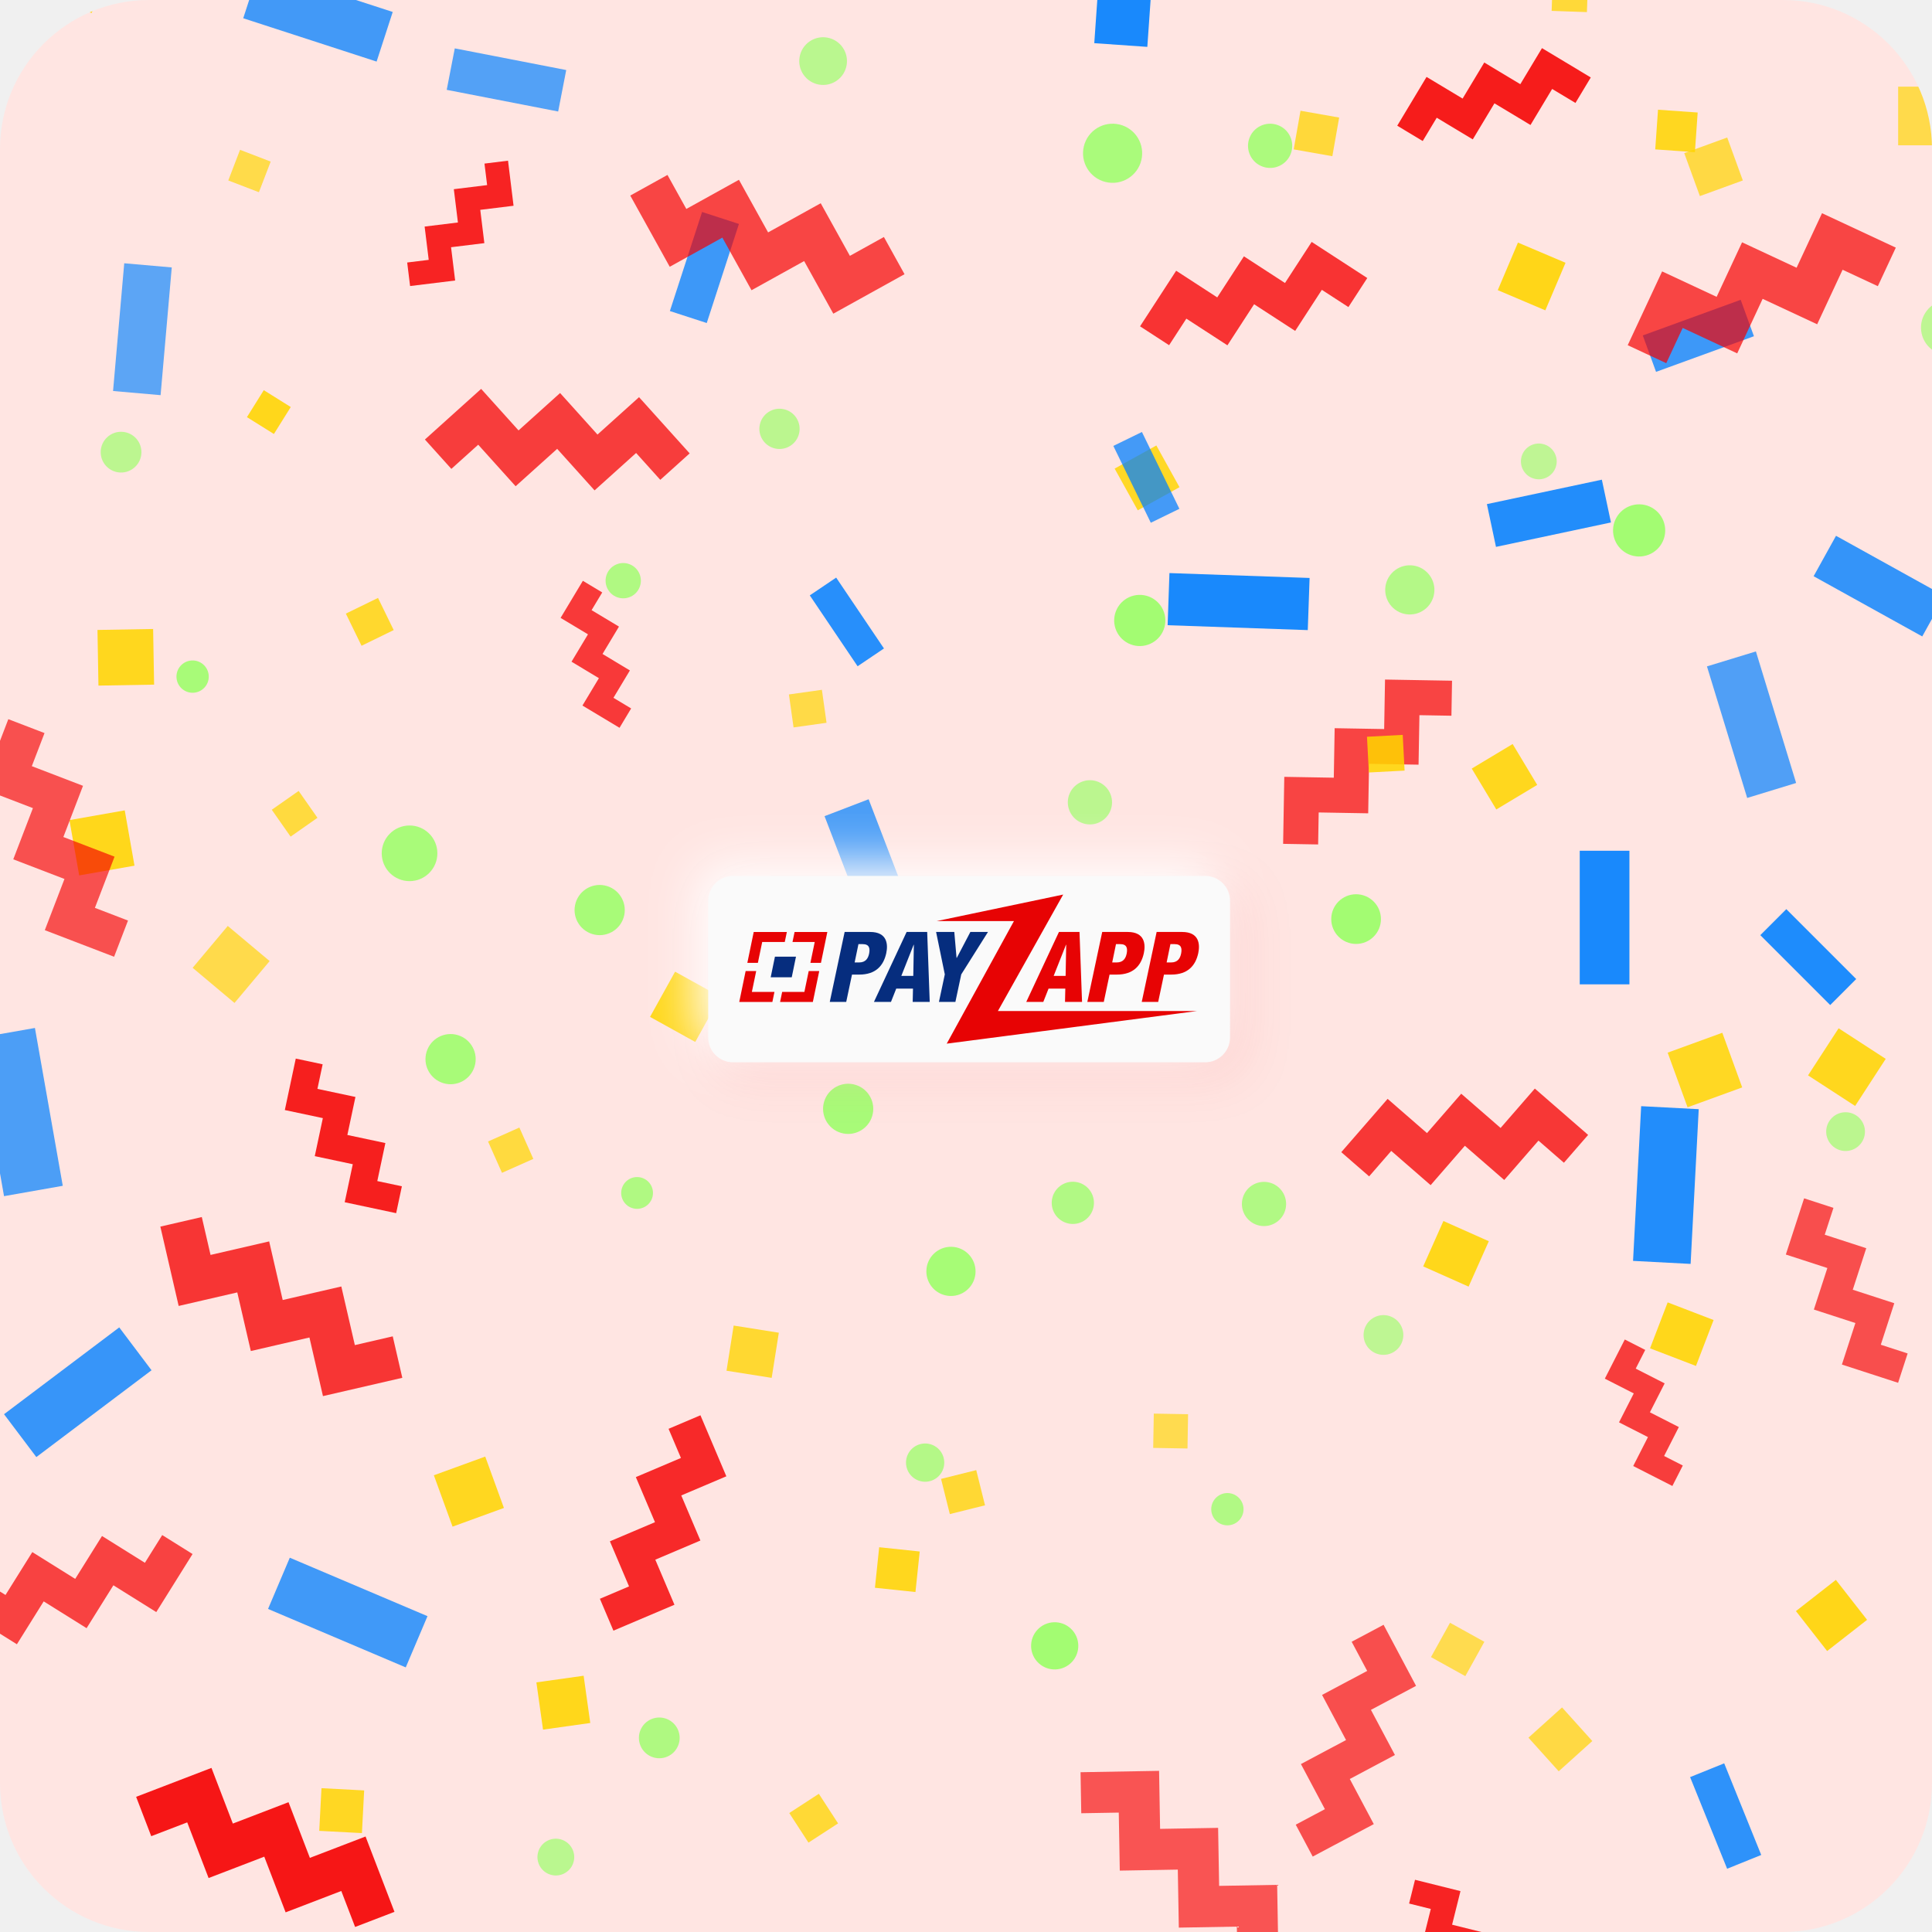
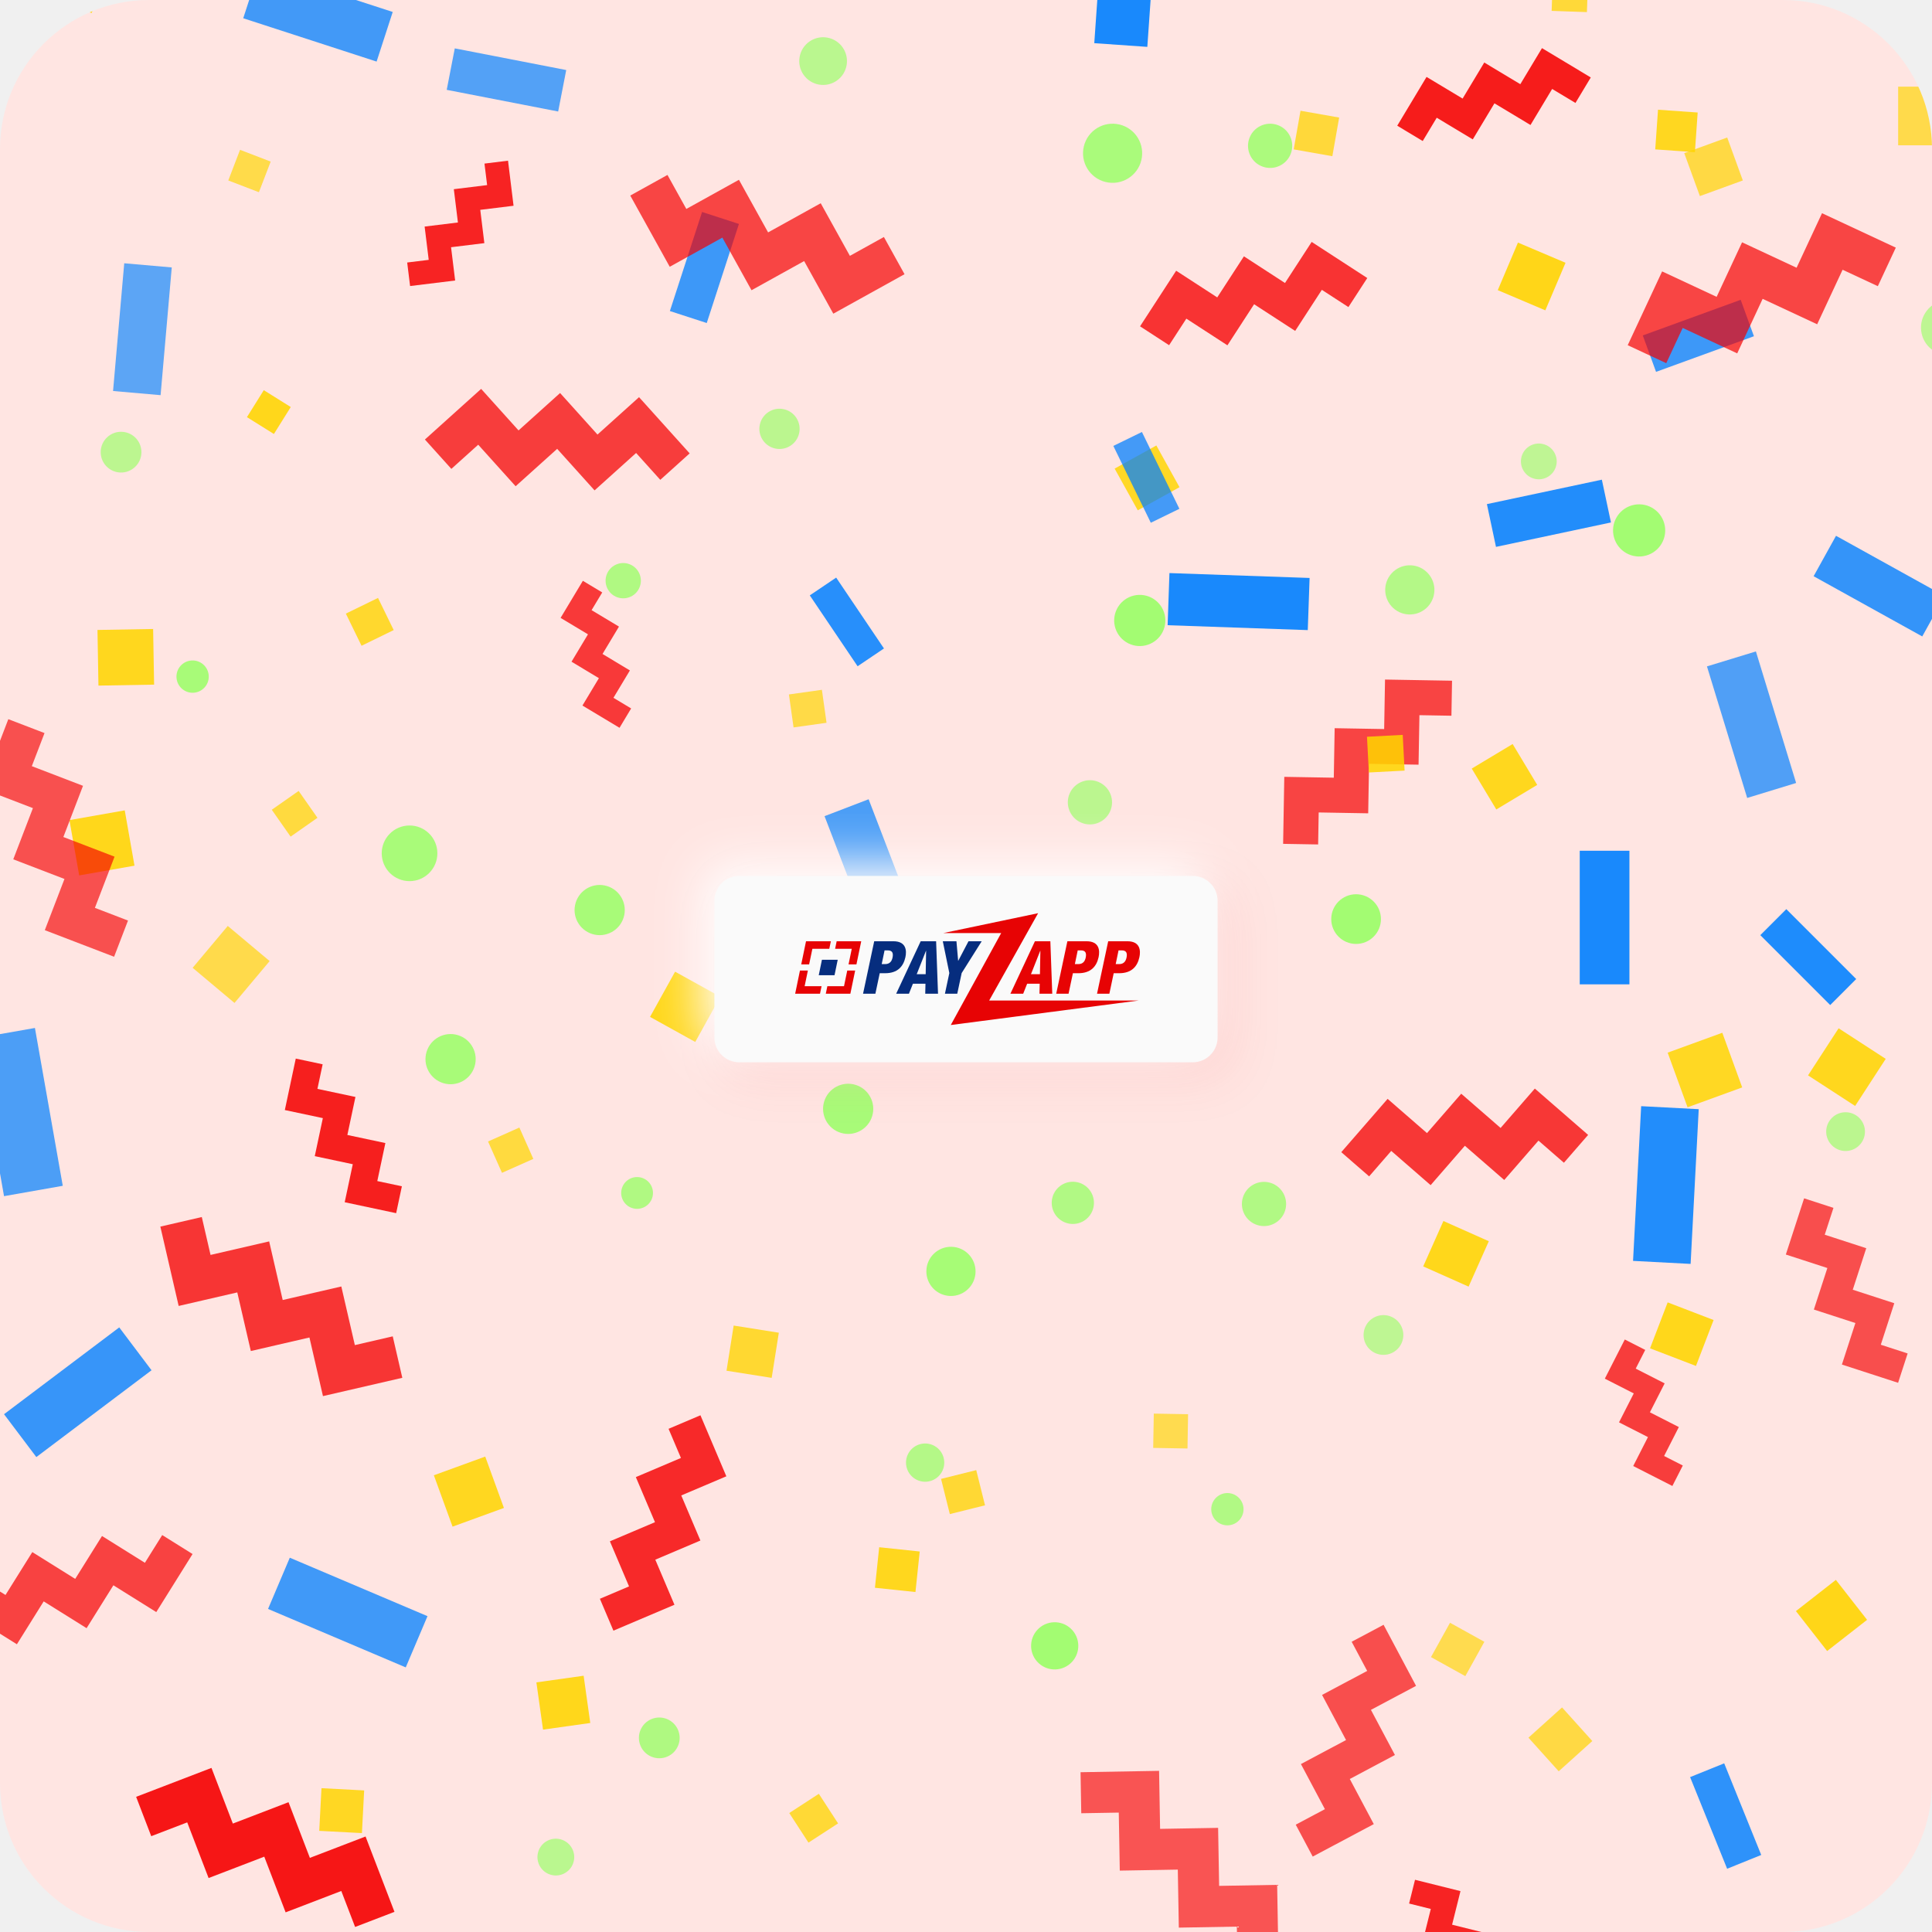
<svg xmlns="http://www.w3.org/2000/svg" width="311" height="311" viewBox="0 0 311 311" fill="none">
  <g clip-path="url(#clip0)">
    <rect width="311" height="311" rx="24" fill="#FFE5E2" />
    <path fill-rule="evenodd" clip-rule="evenodd" d="M254.294 158.449L254.294 136.949L262.294 136.949L262.294 158.449L254.294 158.449Z" fill="#0080FF" fill-opacity="0.9" />
    <path fill-rule="evenodd" clip-rule="evenodd" d="M182.294 151.949L182.294 143.949L190.294 143.949L190.294 151.949L182.294 151.949Z" fill="#FFD500" fill-opacity="0.9" />
    <path d="M222.294 147.949C222.294 150.158 220.503 151.949 218.294 151.949C216.085 151.949 214.294 150.158 214.294 147.949C214.294 145.74 216.085 143.949 218.294 143.949C220.503 143.949 222.294 145.74 222.294 147.949Z" fill="#99FF66" fill-opacity="0.9" />
    <path opacity="0.91" fill-rule="evenodd" clip-rule="evenodd" d="M17.895 -4.984L14.739 2.105L7.649 -1.051L10.806 -8.14L17.895 -4.984Z" fill="#FFD500" fill-opacity="0.9" />
    <path opacity="0.82" fill-rule="evenodd" clip-rule="evenodd" d="M60.623 9.914L39.153 2.938L41.749 -5.051L63.219 1.925L60.623 9.914Z" fill="#0080FF" fill-opacity="0.9" />
    <path opacity="0.75" fill-rule="evenodd" clip-rule="evenodd" d="M73.208 7.787L91.147 11.274L89.85 17.949L71.91 14.462L73.208 7.787Z" fill="#0080FF" fill-opacity="0.9" />
    <path opacity="0.75" d="M133.165 6.052C135.254 6.42 136.648 8.412 136.28 10.501C135.912 12.589 133.92 13.984 131.831 13.616C129.743 13.247 128.348 11.256 128.717 9.167C129.085 7.079 131.077 5.684 133.165 6.052Z" fill="#99FF66" fill-opacity="0.9" />
    <path fill-rule="evenodd" clip-rule="evenodd" d="M186.293 -15.403L184.689 7.546L176.149 6.949L177.754 -16L186.293 -15.403Z" fill="#0080FF" fill-opacity="0.9" />
    <path opacity="0.91" d="M207.822 24.633C207.182 26.492 205.156 27.48 203.297 26.84C201.438 26.2 200.45 24.174 201.09 22.315C201.73 20.456 203.756 19.468 205.615 20.108C207.474 20.748 208.462 22.774 207.822 24.633Z" fill="#99FF66" fill-opacity="0.9" />
    <path opacity="0.97" fill-rule="evenodd" clip-rule="evenodd" d="M229.637 12.381L235.44 15.868L238.927 10.065L244.731 13.552L248.218 7.748L256.073 12.468L253.607 16.572L249.856 14.318L246.369 20.121L240.565 16.634L237.078 22.437L231.275 18.95L229.021 22.702L224.917 20.236L229.637 12.381Z" fill="#F50000" fill-opacity="0.9" />
    <path opacity="0.83" fill-rule="evenodd" clip-rule="evenodd" d="M249.971 -3.926L255.647 -3.728L255.449 1.949L249.773 1.75L249.971 -3.926Z" fill="#FFD500" fill-opacity="0.9" />
    <path opacity="0.74" fill-rule="evenodd" clip-rule="evenodd" d="M314.99 23.389H305.55V13.949H314.99V23.389Z" fill="#FFD500" fill-opacity="0.9" />
    <path opacity="0.71" fill-rule="evenodd" clip-rule="evenodd" d="M18.2 62.941L19.999 42.38L27.649 43.049L25.851 63.61L18.2 62.941Z" fill="#0080FF" fill-opacity="0.9" />
    <path opacity="0.75" fill-rule="evenodd" clip-rule="evenodd" d="M43.571 26.012L41.678 30.941L36.749 29.049L38.641 24.119L43.571 26.012Z" fill="#FFD500" fill-opacity="0.9" />
    <path opacity="0.94" fill-rule="evenodd" clip-rule="evenodd" d="M82.668 33.121L77.309 33.779L77.967 39.138L72.608 39.796L73.266 45.155L66.013 46.045L65.547 42.256L69.012 41.831L68.354 36.472L73.713 35.814L73.055 30.455L78.414 29.797L77.988 26.333L81.778 25.867L82.668 33.121Z" fill="#F50000" fill-opacity="0.9" />
    <path opacity="0.84" fill-rule="evenodd" clip-rule="evenodd" d="M107.832 50.07L113.015 34.121L118.949 36.049L113.767 51.998L107.832 50.07Z" fill="#0080FF" fill-opacity="0.9" />
    <path opacity="0.84" fill-rule="evenodd" clip-rule="evenodd" d="M282.337 54.124L266.579 59.859L264.444 53.996L280.203 48.26L282.337 54.124Z" fill="#0080FF" fill-opacity="0.9" />
    <path opacity="0.77" fill-rule="evenodd" clip-rule="evenodd" d="M134.14 50.494L129.445 42.024L120.975 46.719L116.28 38.249L107.81 42.944L101.455 31.48L107.444 28.16L110.48 33.635L118.949 28.94L123.644 37.41L132.114 32.715L136.809 41.185L142.285 38.15L145.605 44.139L134.14 50.494Z" fill="#F50000" fill-opacity="0.9" />
    <path opacity="0.77" fill-rule="evenodd" clip-rule="evenodd" d="M267.556 43.69L276.333 47.782L280.426 39.006L289.203 43.098L293.296 34.322L305.175 39.861L302.281 46.067L296.608 43.422L292.515 52.199L283.738 48.106L279.645 56.883L270.869 52.79L268.223 58.464L262.017 55.57L267.556 43.69Z" fill="#F50000" fill-opacity="0.9" />
    <path opacity="0.92" d="M174.385 24.01C174.75 21.407 177.157 19.593 179.761 19.959C182.364 20.325 184.178 22.732 183.812 25.335C183.446 27.938 181.039 29.752 178.436 29.386C175.832 29.02 174.019 26.613 174.385 24.01Z" fill="#99FF66" fill-opacity="0.9" />
    <path opacity="0.82" fill-rule="evenodd" clip-rule="evenodd" d="M215.57 18.922L214.473 25.146L208.249 24.049L209.346 17.825L215.57 18.922Z" fill="#FFD500" fill-opacity="0.9" />
    <path opacity="0.99" fill-rule="evenodd" clip-rule="evenodd" d="M248.757 49.958L241.099 46.707L244.35 39.049L252.008 42.3L248.757 49.958Z" fill="#FFD500" fill-opacity="0.9" />
    <path opacity="0.95" fill-rule="evenodd" clip-rule="evenodd" d="M273.28 18.111L272.834 24.495L266.449 24.049L266.896 17.664L273.28 18.111Z" fill="#FFD500" fill-opacity="0.9" />
    <path opacity="0.77" fill-rule="evenodd" clip-rule="evenodd" d="M271.116 24.65L278.033 22.133L280.55 29.049L273.634 31.566L271.116 24.65Z" fill="#FFD500" fill-opacity="0.9" />
    <path opacity="0.73" d="M21.724 75.184C20.4 76.419 18.324 76.347 17.089 75.022C15.853 73.697 15.926 71.621 17.251 70.386C18.575 69.15 20.651 69.223 21.886 70.548C23.122 71.873 23.049 73.948 21.724 75.184Z" fill="#99FF66" fill-opacity="0.9" />
    <path opacity="0.97" fill-rule="evenodd" clip-rule="evenodd" d="M46.804 65.52L44.091 69.862L39.749 67.149L42.462 62.807L46.804 65.52Z" fill="#FFD500" fill-opacity="0.9" />
    <path opacity="0.81" fill-rule="evenodd" clip-rule="evenodd" d="M77.45 62.6L83.472 69.287L90.159 63.266L96.18 69.953L102.867 63.932L111.017 72.983L106.289 77.241L102.396 72.918L95.709 78.939L89.688 72.252L83.001 78.273L76.979 71.586L72.656 75.478L68.399 70.75L77.45 62.6Z" fill="#F50000" fill-opacity="0.9" />
    <path opacity="0.86" fill-rule="evenodd" clip-rule="evenodd" d="M189.331 43.58L195.943 47.874L200.237 41.262L206.85 45.556L211.144 38.943L220.094 44.756L217.058 49.431L212.783 46.656L208.489 53.268L201.876 48.974L197.582 55.586L190.97 51.292L188.194 55.567L183.518 52.53L189.331 43.58Z" fill="#F50000" fill-opacity="0.9" />
    <path opacity="0.74" d="M128.635 69.764C128.232 71.507 126.493 72.594 124.749 72.192C123.006 71.789 121.918 70.049 122.321 68.306C122.723 66.562 124.463 65.475 126.207 65.878C127.95 66.28 129.037 68.02 128.635 69.764Z" fill="#99FF66" fill-opacity="0.9" />
    <path opacity="0.92" fill-rule="evenodd" clip-rule="evenodd" d="M186.143 71.709L189.866 78.426L183.149 82.149L179.426 75.432L186.143 71.709Z" fill="#FFD500" fill-opacity="0.9" />
    <path opacity="0.81" fill-rule="evenodd" clip-rule="evenodd" d="M183.819 69.537L189.851 81.904L185.249 84.149L179.217 71.781L183.819 69.537Z" fill="#0080FF" fill-opacity="0.9" />
    <path opacity="0.96" fill-rule="evenodd" clip-rule="evenodd" d="M259.32 84.101L240.813 88.035L239.35 81.149L257.856 77.215L259.32 84.101Z" fill="#0080FF" fill-opacity="0.9" />
    <path opacity="0.7" d="M246.4 71.709C247.818 70.987 249.552 71.551 250.274 72.968C250.996 74.385 250.433 76.119 249.015 76.841C247.598 77.564 245.864 77 245.142 75.583C244.42 74.166 244.983 72.431 246.4 71.709Z" fill="#99FF66" fill-opacity="0.9" />
    <path opacity="0.71" d="M316.021 48.971C318.1 50.27 318.733 53.01 317.433 55.089C316.134 57.169 313.395 57.801 311.315 56.502C309.236 55.202 308.603 52.463 309.903 50.384C311.202 48.304 313.941 47.672 316.021 48.971Z" fill="#99FF66" fill-opacity="0.9" />
    <path opacity="0.96" fill-rule="evenodd" clip-rule="evenodd" d="M15.847 110.364L15.691 101.405L24.649 101.249L24.806 110.207L15.847 110.364Z" fill="#FFD500" fill-opacity="0.9" />
    <path opacity="0.95" d="M32.968 110.622C32.026 111.706 30.384 111.821 29.3 110.879C28.216 109.937 28.101 108.294 29.043 107.211C29.985 106.127 31.628 106.012 32.711 106.954C33.795 107.896 33.91 109.539 32.968 110.622Z" fill="#99FF66" fill-opacity="0.9" />
    <path opacity="0.88" fill-rule="evenodd" clip-rule="evenodd" d="M58.198 103.951L55.673 98.774L60.85 96.249L63.375 101.426L58.198 103.951Z" fill="#FFD500" fill-opacity="0.9" />
    <path opacity="0.86" d="M99.123 90.9C100.544 90.238 102.234 90.853 102.897 92.274C103.56 93.696 102.945 95.385 101.523 96.048C100.102 96.711 98.412 96.096 97.749 94.675C97.086 93.253 97.701 91.563 99.123 90.9Z" fill="#99FF66" fill-opacity="0.9" />
    <path opacity="0.94" fill-rule="evenodd" clip-rule="evenodd" d="M134.6 92.978L142.294 104.385L138.05 107.249L130.355 95.841L134.6 92.978Z" fill="#0080FF" fill-opacity="0.9" />
    <path d="M184.949 96.032C187.073 96.848 188.134 99.231 187.319 101.355C186.503 103.479 184.12 104.54 181.996 103.725C179.871 102.91 178.81 100.526 179.626 98.402C180.441 96.278 182.824 95.217 184.949 96.032Z" fill="#99FF66" fill-opacity="0.9" />
    <path fill-rule="evenodd" clip-rule="evenodd" d="M210.517 101.431L187.956 100.643L188.249 92.249L210.81 93.036L210.517 101.431Z" fill="#0080FF" fill-opacity="0.9" />
    <path opacity="0.81" d="M229.592 92.013C231.217 93.476 231.348 95.98 229.885 97.605C228.422 99.231 225.918 99.362 224.292 97.898C222.667 96.435 222.536 93.931 223.999 92.306C225.463 90.68 227.967 90.549 229.592 92.013Z" fill="#99FF66" fill-opacity="0.9" />
    <path d="M263.127 81.247C265.411 80.844 267.589 82.369 267.992 84.654C268.395 86.938 266.87 89.116 264.585 89.519C262.301 89.922 260.123 88.397 259.72 86.112C259.317 83.828 260.842 81.65 263.127 81.247Z" fill="#99FF66" fill-opacity="0.9" />
    <path opacity="0.88" fill-rule="evenodd" clip-rule="evenodd" d="M309.431 102.449L291.943 92.756L295.55 86.249L313.038 95.942L309.431 102.449Z" fill="#0080FF" fill-opacity="0.9" />
    <path opacity="0.98" fill-rule="evenodd" clip-rule="evenodd" d="M11.177 132.016L20.08 130.446L21.649 139.349L12.747 140.918L11.177 132.016Z" fill="#FFD500" fill-opacity="0.9" />
    <path opacity="0.8" fill-rule="evenodd" clip-rule="evenodd" d="M51.103 131.645L46.778 134.674L43.749 130.349L48.074 127.32L51.103 131.645Z" fill="#FFD500" fill-opacity="0.9" />
    <path opacity="0.93" d="M61.47 137.83C61.212 135.369 62.997 133.165 65.458 132.906C67.918 132.647 70.123 134.432 70.381 136.893C70.64 139.354 68.855 141.558 66.394 141.817C63.934 142.076 61.729 140.29 61.47 137.83Z" fill="#99FF66" fill-opacity="0.9" />
    <path opacity="0.83" fill-rule="evenodd" clip-rule="evenodd" d="M93.759 113.573L96.407 109.166L91.999 106.517L94.648 102.11L90.24 99.462L93.825 93.496L96.941 95.368L95.229 98.218L99.637 100.866L96.989 105.273L101.396 107.922L98.748 112.329L101.597 114.041L99.725 117.158L93.759 113.573Z" fill="#F50000" fill-opacity="0.9" />
    <path opacity="0.76" fill-rule="evenodd" clip-rule="evenodd" d="M126.996 111.787L132.304 111.041L133.05 116.349L127.742 117.095L126.996 111.787Z" fill="#FFD500" fill-opacity="0.9" />
    <path opacity="0.74" d="M174.001 132.405C172.205 131.605 171.397 129.501 172.197 127.705C172.997 125.909 175.101 125.101 176.897 125.901C178.693 126.7 179.501 128.805 178.701 130.601C177.902 132.397 175.797 133.205 174.001 132.405Z" fill="#99FF66" fill-opacity="0.9" />
    <path opacity="0.78" fill-rule="evenodd" clip-rule="evenodd" d="M206.736 125.05L214.705 125.189L214.844 117.22L222.813 117.359L222.952 109.39L233.739 109.578L233.64 115.213L228.489 115.123L228.35 123.092L220.381 122.953L220.242 130.922L212.273 130.783L212.183 135.934L206.548 135.836L206.736 125.05Z" fill="#F50000" fill-opacity="0.9" />
    <path opacity="0.96" fill-rule="evenodd" clip-rule="evenodd" d="M225.8 118.295L226.102 124.047L220.35 124.349L220.048 118.597L225.8 118.295Z" fill="#FFD500" fill-opacity="0.9" />
    <path opacity="0.96" fill-rule="evenodd" clip-rule="evenodd" d="M236.911 123.721L243.494 119.766L247.449 126.349L240.866 130.304L236.911 123.721Z" fill="#FFD500" fill-opacity="0.9" />
    <path opacity="0.98" fill-rule="evenodd" clip-rule="evenodd" d="M294.614 161.785L283.364 150.535L287.55 146.349L298.8 157.599L294.614 161.785Z" fill="#0080FF" fill-opacity="0.9" />
    <path opacity="0.72" fill-rule="evenodd" clip-rule="evenodd" d="M7.213 149.731L10.377 141.49L2.136 138.326L5.299 130.086L-2.942 126.922L1.34 115.768L7.167 118.005L5.122 123.332L13.363 126.495L10.2 134.736L18.441 137.899L15.277 146.14L20.604 148.185L18.367 154.012L7.213 149.731Z" fill="#F50000" fill-opacity="0.9" />
    <path opacity="0.74" fill-rule="evenodd" clip-rule="evenodd" d="M36.664 149.051L43.406 154.708L37.749 161.449L31.008 155.792L36.664 149.051Z" fill="#FFD500" fill-opacity="0.9" />
    <path opacity="0.95" d="M76.395 171.675C75.743 173.808 73.484 175.009 71.351 174.357C69.217 173.705 68.016 171.446 68.668 169.312C69.321 167.178 71.579 165.978 73.713 166.63C75.847 167.282 77.048 169.541 76.395 171.675Z" fill="#99FF66" fill-opacity="0.9" />
    <path opacity="0.95" d="M100.395 147.675C99.743 149.808 97.484 151.009 95.351 150.357C93.217 149.705 92.016 147.446 92.668 145.312C93.321 143.178 95.579 141.978 97.713 142.63C99.847 143.282 101.048 145.541 100.395 147.675Z" fill="#99FF66" fill-opacity="0.9" />
    <path opacity="0.95" d="M140.395 179.675C139.743 181.808 137.484 183.009 135.351 182.357C133.217 181.705 132.016 179.446 132.668 177.312C133.321 175.178 135.579 173.978 137.713 174.63C139.847 175.282 141.048 177.541 140.395 179.675Z" fill="#99FF66" fill-opacity="0.9" />
    <path opacity="0.98" fill-rule="evenodd" clip-rule="evenodd" d="M104.639 163.692L108.672 156.415L115.949 160.449L111.916 167.726L104.639 163.692Z" fill="#FFD500" fill-opacity="0.9" />
    <path opacity="0.78" fill-rule="evenodd" clip-rule="evenodd" d="M139.825 128.657L147.145 147.725L140.05 150.449L132.73 131.38L139.825 128.657Z" fill="#0080FF" fill-opacity="0.9" />
    <path opacity="0.86" d="M163.089 160.36C161.224 159.895 160.089 158.006 160.554 156.142C161.019 154.277 162.908 153.142 164.773 153.607C166.638 154.072 167.772 155.96 167.308 157.825C166.843 159.69 164.954 160.825 163.089 160.36Z" fill="#99FF66" fill-opacity="0.9" />
    <path opacity="0.76" fill-rule="evenodd" clip-rule="evenodd" d="M282.654 104.862L289.129 126.04L281.249 128.449L274.774 107.271L282.654 104.862Z" fill="#0080FF" fill-opacity="0.9" />
    <path opacity="0.84" fill-rule="evenodd" clip-rule="evenodd" d="M223.368 176.888L229.707 182.398L235.217 176.059L241.556 181.569L247.066 175.231L255.645 182.689L251.749 187.171L247.651 183.609L242.141 189.948L235.803 184.438L230.293 190.776L223.954 185.266L220.392 189.364L215.91 185.468L223.368 176.888Z" fill="#F50000" fill-opacity="0.9" />
    <path opacity="0.94" fill-rule="evenodd" clip-rule="evenodd" d="M280.446 175.043L271.651 178.244L268.449 169.449L277.245 166.247L280.446 175.043Z" fill="#FFD500" fill-opacity="0.9" />
    <path opacity="0.96" fill-rule="evenodd" clip-rule="evenodd" d="M291.045 173.107L295.968 165.525L303.55 170.449L298.626 178.03L291.045 173.107Z" fill="#FFD500" fill-opacity="0.9" />
    <path opacity="0.78" fill-rule="evenodd" clip-rule="evenodd" d="M5.623 165.474L10.104 190.882L0.649 192.549L-3.831 167.141L5.623 165.474Z" fill="#0080FF" fill-opacity="0.9" />
    <path opacity="0.96" fill-rule="evenodd" clip-rule="evenodd" d="M55.488 193.527L56.789 187.408L50.669 186.107L51.97 179.987L45.85 178.687L47.611 170.404L51.938 171.324L51.097 175.279L57.217 176.58L55.916 182.7L62.035 184L60.735 190.12L64.691 190.961L63.771 195.288L55.488 193.527Z" fill="#F50000" fill-opacity="0.9" />
    <path opacity="0.8" fill-rule="evenodd" clip-rule="evenodd" d="M78.562 183.751L83.604 181.506L85.85 186.549L80.807 188.794L78.562 183.751Z" fill="#FFD500" fill-opacity="0.9" />
    <path opacity="0.85" d="M102.598 189.474C104.012 189.499 105.138 190.665 105.113 192.079C105.088 193.492 103.922 194.618 102.509 194.594C101.095 194.569 99.969 193.403 99.994 191.989C100.019 190.576 101.185 189.45 102.598 189.474Z" fill="#99FF66" fill-opacity="0.9" />
    <path opacity="0.96" d="M153.147 200.699C155.334 200.737 157.076 202.541 157.038 204.728C157 206.914 155.196 208.656 153.009 208.618C150.822 208.58 149.081 206.776 149.119 204.589C149.157 202.403 150.961 200.661 153.147 200.699Z" fill="#99FF66" fill-opacity="0.9" />
    <path opacity="0.84" d="M176.01 194.391C175.588 196.221 173.762 197.362 171.933 196.939C170.103 196.517 168.962 194.691 169.385 192.862C169.807 191.032 171.633 189.891 173.462 190.314C175.292 190.736 176.433 192.562 176.01 194.391Z" fill="#99FF66" fill-opacity="0.9" />
    <path opacity="0.84" d="M204.212 190.325C206.135 190.733 207.362 192.624 206.954 194.547C206.545 196.47 204.654 197.698 202.731 197.289C200.808 196.88 199.58 194.99 199.989 193.067C200.398 191.143 202.288 189.916 204.212 190.325Z" fill="#99FF66" fill-opacity="0.9" />
    <path opacity="0.97" fill-rule="evenodd" clip-rule="evenodd" d="M236.404 207.111L229.096 203.857L232.35 196.549L239.658 199.803L236.404 207.111Z" fill="#FFD500" fill-opacity="0.9" />
    <path opacity="0.96" fill-rule="evenodd" clip-rule="evenodd" d="M262.877 202.969L264.182 178.063L273.449 178.549L272.144 203.455L262.877 202.969Z" fill="#0080FF" fill-opacity="0.9" />
    <path opacity="0.74" d="M294.664 180.197C295.748 178.858 297.713 178.652 299.052 179.736C300.391 180.82 300.598 182.785 299.513 184.124C298.429 185.463 296.464 185.67 295.125 184.585C293.786 183.501 293.579 181.536 294.664 180.197Z" fill="#99FF66" fill-opacity="0.9" />
    <path opacity="0.87" fill-rule="evenodd" clip-rule="evenodd" d="M24.393 220.575L5.849 234.549L0.649 227.649L19.194 213.675L24.393 220.575Z" fill="#0080FF" fill-opacity="0.9" />
    <path opacity="0.91" fill-rule="evenodd" clip-rule="evenodd" d="M116.922 237.646L109.664 240.726L112.745 247.984L105.487 251.065L108.568 258.322L98.745 262.492L96.566 257.36L101.258 255.369L98.177 248.111L105.435 245.031L102.354 237.773L109.612 234.692L107.62 230L112.752 227.822L116.922 237.646Z" fill="#F50000" fill-opacity="0.9" />
    <path opacity="0.85" fill-rule="evenodd" clip-rule="evenodd" d="M51.989 224.737L49.811 215.301L40.375 217.48L38.196 208.044L28.76 210.222L25.812 197.45L32.484 195.91L33.892 202.01L43.328 199.831L45.507 209.267L54.943 207.089L57.121 216.525L63.221 215.116L64.761 221.789L51.989 224.737Z" fill="#F50000" fill-opacity="0.9" />
    <path opacity="0.87" fill-rule="evenodd" clip-rule="evenodd" d="M125.37 214.531L124.219 221.8L116.949 220.649L118.101 213.38L125.37 214.531Z" fill="#FFD500" fill-opacity="0.9" />
    <path opacity="0.81" d="M146.255 233.902C147.106 232.428 148.989 231.924 150.462 232.774C151.936 233.625 152.44 235.508 151.59 236.982C150.739 238.455 148.856 238.959 147.382 238.109C145.909 237.258 145.405 235.375 146.255 233.902Z" fill="#99FF66" fill-opacity="0.9" />
    <path opacity="0.85" fill-rule="evenodd" clip-rule="evenodd" d="M152.896 243.728L151.483 238.062L157.149 236.649L158.562 242.315L152.896 243.728Z" fill="#FFD500" fill-opacity="0.9" />
    <path opacity="0.72" fill-rule="evenodd" clip-rule="evenodd" d="M185.634 233.072L185.73 227.553L191.249 227.649L191.153 233.168L185.634 233.072Z" fill="#FFD500" fill-opacity="0.9" />
    <path opacity="0.71" d="M225.499 213.345C226.355 214.891 225.797 216.838 224.251 217.695C222.705 218.552 220.758 217.993 219.901 216.448C219.044 214.902 219.603 212.954 221.148 212.098C222.694 211.241 224.642 211.799 225.499 213.345Z" fill="#99FF66" fill-opacity="0.9" />
    <path opacity="0.98" fill-rule="evenodd" clip-rule="evenodd" d="M273.005 219.881L265.611 217.043L268.449 209.649L275.843 212.487L273.005 219.881Z" fill="#FFD500" fill-opacity="0.9" />
    <path opacity="0.73" fill-rule="evenodd" clip-rule="evenodd" d="M296.496 219.656L298.668 212.973L291.984 210.801L294.156 204.117L287.472 201.946L290.412 192.899L295.138 194.435L293.734 198.755L300.417 200.927L298.246 207.611L304.929 209.782L302.758 216.466L307.078 217.869L305.543 222.595L296.496 219.656Z" fill="#F50000" fill-opacity="0.9" />
    <path opacity="0.83" fill-rule="evenodd" clip-rule="evenodd" d="M65.314 268.406L43.148 258.997L46.649 250.749L68.815 260.158L65.314 268.406Z" fill="#0080FF" fill-opacity="0.9" />
    <path opacity="0.79" fill-rule="evenodd" clip-rule="evenodd" d="M25.156 259.502L18.252 255.188L13.938 262.092L7.033 257.778L2.719 264.682L-6.627 258.842L-3.576 253.96L0.887 256.749L5.202 249.845L12.106 254.159L16.421 247.255L23.325 251.569L26.114 247.106L30.996 250.156L25.156 259.502Z" fill="#F50000" fill-opacity="0.9" />
    <path opacity="0.95" fill-rule="evenodd" clip-rule="evenodd" d="M78.109 234.47L81.119 242.739L72.85 245.749L69.84 237.48L78.109 234.47Z" fill="#FFD500" fill-opacity="0.9" />
    <path opacity="0.97" fill-rule="evenodd" clip-rule="evenodd" d="M87.413 278.423L86.344 270.818L93.949 269.749L95.018 277.354L87.413 278.423Z" fill="#FFD500" fill-opacity="0.9" />
    <path opacity="0.96" fill-rule="evenodd" clip-rule="evenodd" d="M140.84 255.587L141.526 249.063L148.05 249.749L147.364 256.273L140.84 255.587Z" fill="#FFD500" fill-opacity="0.9" />
    <path d="M167.187 267.716C165.652 266.284 165.568 263.88 167 262.345C168.431 260.81 170.835 260.726 172.37 262.157C173.905 263.589 173.989 265.993 172.558 267.528C171.127 269.063 168.722 269.147 167.187 267.716Z" fill="#99FF66" fill-opacity="0.9" />
    <path opacity="0.84" d="M195.837 244.874C194.77 243.913 194.684 242.269 195.645 241.202C196.606 240.135 198.25 240.048 199.317 241.009C200.384 241.97 200.47 243.614 199.509 244.681C198.548 245.748 196.904 245.834 195.837 244.874Z" fill="#99FF66" fill-opacity="0.9" />
    <path opacity="0.72" fill-rule="evenodd" clip-rule="evenodd" d="M238.941 264.285L235.877 269.813L230.35 266.749L233.414 261.221L238.941 264.285Z" fill="#FFD500" fill-opacity="0.9" />
    <path opacity="0.81" fill-rule="evenodd" clip-rule="evenodd" d="M262.903 235.99L265.276 231.332L260.618 228.959L262.992 224.301L258.334 221.928L261.546 215.623L264.84 217.301L263.306 220.312L267.964 222.686L265.59 227.344L270.248 229.717L267.875 234.375L270.886 235.909L269.208 239.203L262.903 235.99Z" fill="#F50000" fill-opacity="0.9" />
    <path opacity="0.99" fill-rule="evenodd" clip-rule="evenodd" d="M289.096 259.343L295.526 254.319L300.55 260.749L294.12 265.773L289.096 259.343Z" fill="#FFD500" fill-opacity="0.9" />
    <path fill-rule="evenodd" clip-rule="evenodd" d="M34.042 284.585L37.482 293.546L46.443 290.106L49.882 299.067L58.843 295.628L63.499 307.757L57.163 310.189L54.939 304.396L45.978 307.836L42.539 298.875L33.578 302.315L30.138 293.354L24.345 295.577L21.913 289.241L34.042 284.585Z" fill="#F50000" fill-opacity="0.9" />
    <path opacity="0.93" fill-rule="evenodd" clip-rule="evenodd" d="M58.26 295.079L51.389 294.719L51.749 287.849L58.62 288.209L58.26 295.079Z" fill="#FFD500" fill-opacity="0.9" />
    <path opacity="0.75" d="M92.334 298.176C92.757 299.755 91.82 301.378 90.241 301.801C88.662 302.224 87.039 301.287 86.616 299.708C86.193 298.129 87.13 296.506 88.709 296.083C90.288 295.659 91.911 296.597 92.334 298.176Z" fill="#99FF66" fill-opacity="0.9" />
    <path opacity="0.87" d="M105.168 276.616C106.9 276.087 108.734 277.062 109.264 278.794C109.793 280.526 108.818 282.36 107.086 282.89C105.354 283.419 103.52 282.444 102.99 280.712C102.461 278.98 103.436 277.146 105.168 276.616Z" fill="#99FF66" fill-opacity="0.9" />
    <path opacity="0.84" fill-rule="evenodd" clip-rule="evenodd" d="M134.907 293.519L130.143 296.612L127.05 291.849L131.813 288.755L134.907 293.519Z" fill="#FFD500" fill-opacity="0.9" />
    <path opacity="0.7" fill-rule="evenodd" clip-rule="evenodd" d="M186.581 285.059L186.744 294.399L196.084 294.236L196.247 303.576L205.587 303.413L205.807 316.055L199.203 316.171L199.098 310.133L189.758 310.296L189.595 300.956L180.255 301.119L180.092 291.779L174.054 291.884L173.939 285.28L186.581 285.059Z" fill="#F50000" fill-opacity="0.9" />
    <path opacity="0.73" fill-rule="evenodd" clip-rule="evenodd" d="M227.947 271.379L220.683 275.241L224.545 282.506L217.281 286.368L221.143 293.632L211.311 298.86L208.58 293.724L213.275 291.227L209.413 283.963L216.677 280.1L212.815 272.836L220.079 268.974L217.582 264.278L222.719 261.546L227.947 271.379Z" fill="#F50000" fill-opacity="0.9" />
    <path opacity="0.94" fill-rule="evenodd" clip-rule="evenodd" d="M235.096 304.419L233.748 309.824L239.153 311.171L237.805 316.576L243.21 317.924L241.386 325.24L237.564 324.287L238.436 320.793L233.031 319.446L234.378 314.04L228.973 312.693L230.321 307.288L226.827 306.417L227.78 302.595L235.096 304.419Z" fill="#F50000" fill-opacity="0.9" />
    <path opacity="0.77" fill-rule="evenodd" clip-rule="evenodd" d="M250.91 285.13L246.039 279.72L251.449 274.849L256.32 280.259L250.91 285.13Z" fill="#FFD500" fill-opacity="0.9" />
    <path opacity="0.91" fill-rule="evenodd" clip-rule="evenodd" d="M278.021 300.818L272.061 286.066L277.55 283.849L283.51 298.6L278.021 300.818Z" fill="#0080FF" fill-opacity="0.9" />
    <g filter="url(#filter0_dd)">
-       <rect x="114" y="141" width="84" height="30" rx="4" fill="#FAFAFA" />
-       <path d="M160.637 162.745H192.716L152.399 168L163.216 148.271H150.773L171.143 144L160.637 162.745Z" fill="#E70304" />
-       <path d="M121.031 159.673H124.665L124.331 161.287H119L120.029 156.309H121.729L121.031 159.673Z" fill="#E70304" />
-       <path d="M131.877 156.309L130.846 161.287H125.573L125.907 159.673H129.483L130.181 156.309H131.877Z" fill="#E70304" />
-       <path d="M121.329 150.024H126.663L126.326 151.638H122.695L121.998 154.997H120.301L121.329 150.024Z" fill="#E70304" />
-       <path d="M133.179 150.024L132.15 154.997H130.453L131.148 151.638H127.572L127.906 150.024H133.179Z" fill="#E70304" />
-       <path d="M128.133 153.996L127.926 154.996L127.657 156.308L127.449 157.315H124.062L124.269 156.308L124.538 154.996L124.746 153.996H128.133Z" fill="#062D7E" />
-       <path d="M135.965 150.021H140.063C142.853 150.021 142.963 152.041 142.662 153.444C142.22 155.464 140.958 156.883 138.311 156.883H137.149L136.218 161.284H133.57L135.965 150.021ZM137.574 154.928H138.298C139.352 154.928 139.748 154.266 139.904 153.509C140.076 152.642 139.936 151.979 138.862 151.979H138.187L137.574 154.928Z" fill="#062D7E" />
-       <path d="M145.942 150.021H149.252L149.661 161.284H146.919L146.968 159.137H144.271L143.421 161.284H140.68L145.942 150.021ZM147.107 152.073H147.075L145.089 157.091H147.013L147.107 152.073Z" fill="#062D7E" />
-       <path d="M152.088 156.851L150.687 150.021H153.616L153.98 154.201H154.012L156.202 150.021H159.038L154.736 156.851L153.792 161.284H151.144L152.088 156.851Z" fill="#062D7E" />
-       <path d="M170.462 150.021H173.771L174.18 161.284H171.439L171.487 159.137H168.791L167.941 161.284H165.199L170.462 150.021ZM171.63 152.073H171.598L169.612 157.091H171.536L171.63 152.073Z" fill="#E70304" />
-       <path d="M177.428 150.021H181.526C184.316 150.021 184.427 152.041 184.125 153.444C183.684 155.464 182.421 156.883 179.774 156.883H178.609L177.678 161.284H175.03L177.428 150.021ZM179.034 154.928H179.758C180.812 154.928 181.208 154.266 181.364 153.509C181.536 152.642 181.396 151.979 180.322 151.979H179.644L179.034 154.928Z" fill="#E70304" />
-       <path d="M186.187 150.021H190.285C193.075 150.021 193.185 152.041 192.884 153.444C192.442 155.464 191.18 156.883 188.533 156.883H187.368L186.437 161.284H183.789L186.187 150.021ZM187.796 154.928H188.52C189.574 154.928 189.97 154.266 190.126 153.509C190.298 152.642 190.158 151.979 189.084 151.979H188.406L187.796 154.928Z" fill="#E70304" />
+       <rect x="115" y="141" width="81" height="30" rx="4" fill="#FAFAFA" />
    </g>
+     <path d="M159.228 161.059H183.287L153.049 165L161.162 150.203H151.83L167.107 147L159.228 161.059Z" fill="#E70304" />
+     <path d="M129.523 158.755H132.249L131.998 159.965H128L128.771 156.231H130.047L129.523 158.755Z" fill="#E70304" />
+     <path d="M137.658 156.231L136.884 159.965H132.93L133.18 158.755H135.862L136.385 156.231H137.658Z" fill="#E70304" />
+     <path d="M129.747 151.518H133.748L133.494 152.729H130.771L130.248 155.247H128.976L129.747 151.518Z" fill="#E70304" />
+     <path d="M138.635 151.518L137.863 155.247H136.591L137.111 152.729H134.43L134.68 151.518H138.635Z" fill="#E70304" />
+     <path d="M134.85 154.497L134.694 155.247L134.492 156.231L134.336 156.986H131.796L131.952 156.231L132.154 155.247L132.309 154.497H134.85Z" fill="#062D7E" />
+     <path d="M140.724 151.516H143.797C145.89 151.516 145.973 153.031 145.746 154.083C145.415 155.598 144.469 156.662 142.483 156.662H141.612L140.913 159.963H138.928L140.724 151.516ZM141.931 155.196H142.473C143.264 155.196 143.561 154.699 143.678 154.132C143.807 153.481 143.702 152.984 142.897 152.984H142.391L141.931 155.196Z" fill="#062D7E" />
+     <path d="M148.207 151.516H150.689L150.996 159.963H148.939L148.976 158.353H146.954L146.316 159.963H144.26L148.207 151.516ZM149.08 153.055H149.056L147.567 156.818H149.01L149.08 153.055Z" fill="#062D7E" />
+     <path d="M152.816 156.638L151.765 151.516H153.962L154.235 154.65H154.259L155.901 151.516H158.028L154.802 156.638L154.093 159.963H152.108L152.816 156.638Z" fill="#062D7E" />
+     <path d="M166.596 151.516H169.079L169.385 159.963H167.329L167.365 158.353H165.343L164.706 159.963H162.649L166.596 151.516ZM167.472 153.055H167.448L165.959 156.818H167.402L167.472 153.055Z" fill="#E70304" />
+     <path d="M171.821 151.516H174.894C176.987 151.516 177.07 153.031 176.843 154.083C176.512 155.598 175.566 156.662 173.58 156.662H172.707L172.008 159.963H170.022L171.821 151.516ZM173.025 155.196H173.568C174.359 155.196 174.656 154.699 174.773 154.132C174.901 153.481 174.797 152.984 173.991 152.984H173.483L173.025 155.196Z" fill="#E70304" />
+     <path d="M178.39 151.516H181.464C183.556 151.516 183.639 153.031 183.413 154.083C183.082 155.598 182.135 156.662 180.149 156.662H179.276L178.577 159.963H176.592L178.39 151.516ZM179.597 155.196H180.14C180.931 155.196 181.227 154.699 181.344 154.132C181.473 153.481 181.369 152.984 180.563 152.984H180.055L179.597 155.196Z" fill="#E70304" />
  </g>
  <defs>
-     <filter id="filter0_dd" x="104" y="131" width="104" height="50" filterUnits="userSpaceOnUse" color-interpolation-filters="sRGB">
+     <filter id="filter0_dd" x="105" y="131" width="101" height="50" filterUnits="userSpaceOnUse" color-interpolation-filters="sRGB">
      <feFlood flood-opacity="0" result="BackgroundImageFix" />
      <feColorMatrix in="SourceAlpha" type="matrix" values="0 0 0 0 0 0 0 0 0 0 0 0 0 0 0 0 0 0 127 0" result="hardAlpha" />
      <feOffset dx="2" dy="2" />
      <feGaussianBlur stdDeviation="4" />
      <feColorMatrix type="matrix" values="0 0 0 0 0.933 0 0 0 0 0.004 0 0 0 0 0.008 0 0 0 0.1 0" />
      <feBlend mode="normal" in2="BackgroundImageFix" result="effect1_dropShadow" />
      <feColorMatrix in="SourceAlpha" type="matrix" values="0 0 0 0 0 0 0 0 0 0 0 0 0 0 0 0 0 0 127 0" result="hardAlpha" />
      <feOffset dx="-2" dy="-2" />
      <feGaussianBlur stdDeviation="4" />
      <feColorMatrix type="matrix" values="0 0 0 0 1 0 0 0 0 1 0 0 0 0 1 0 0 0 1 0" />
      <feBlend mode="normal" in2="effect1_dropShadow" result="effect2_dropShadow" />
      <feBlend mode="normal" in="SourceGraphic" in2="effect2_dropShadow" result="shape" />
    </filter>
    <clipPath id="clip0">
      <rect width="311" height="311" rx="24" fill="white" />
    </clipPath>
  </defs>
</svg>
